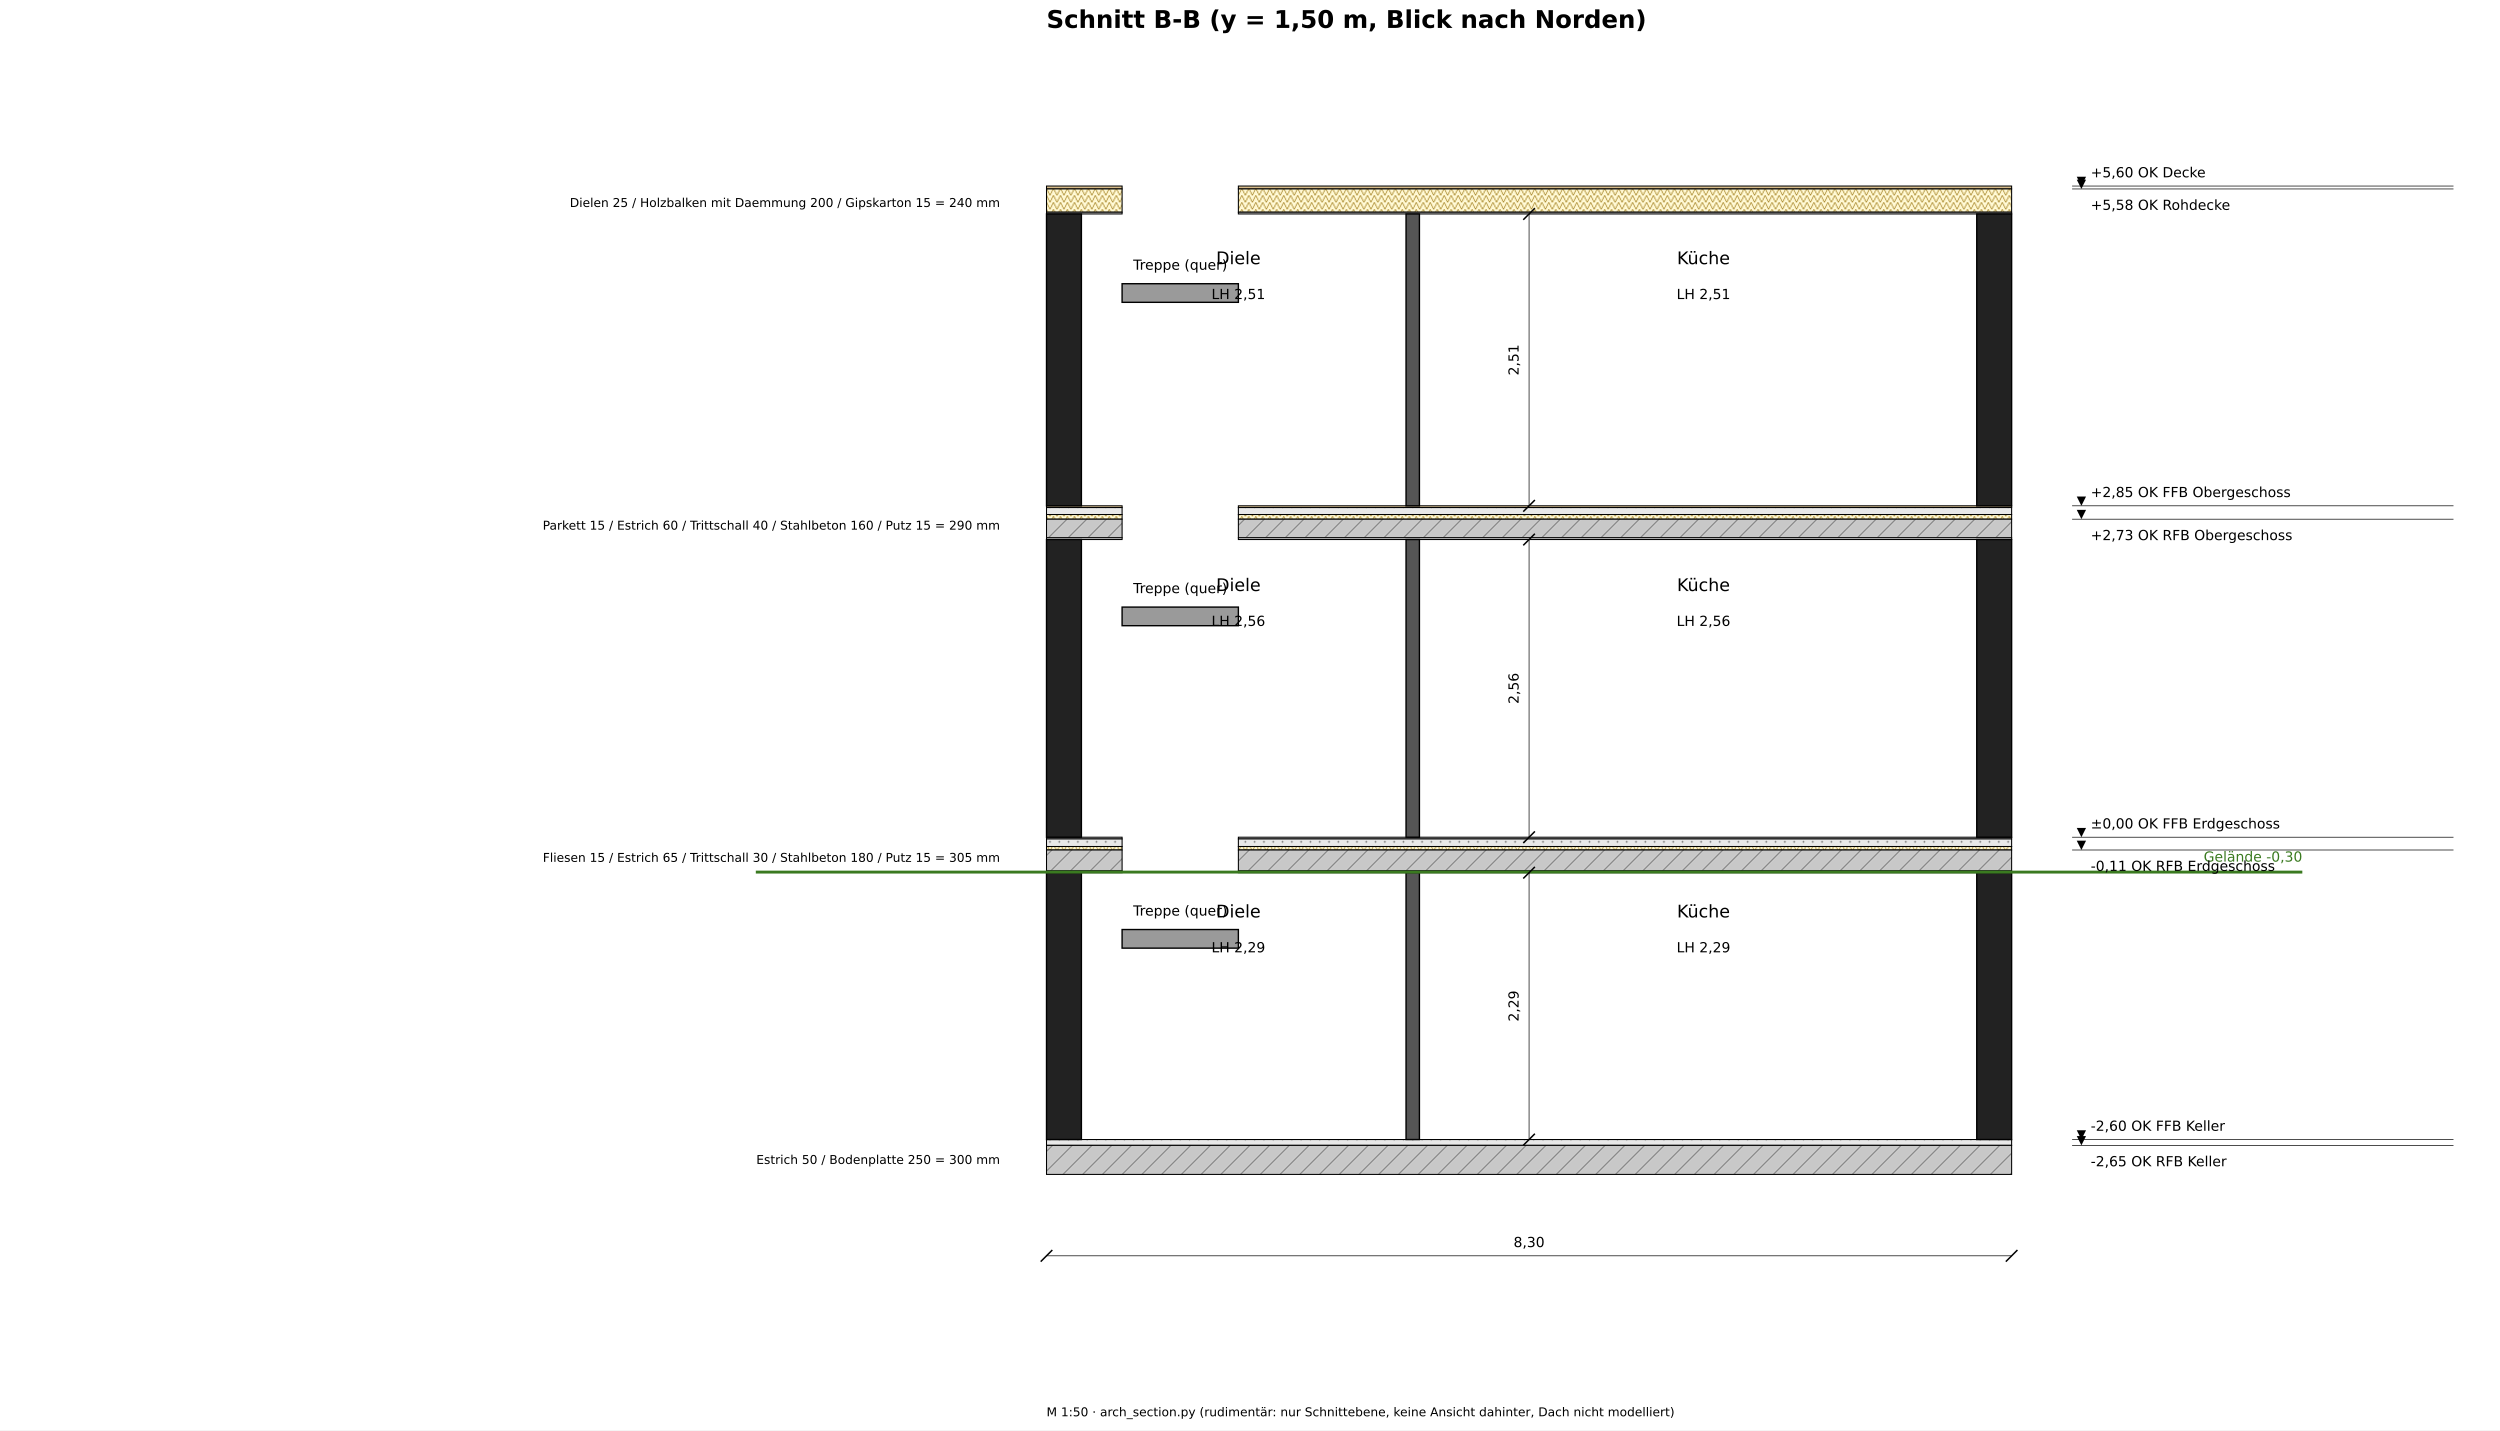
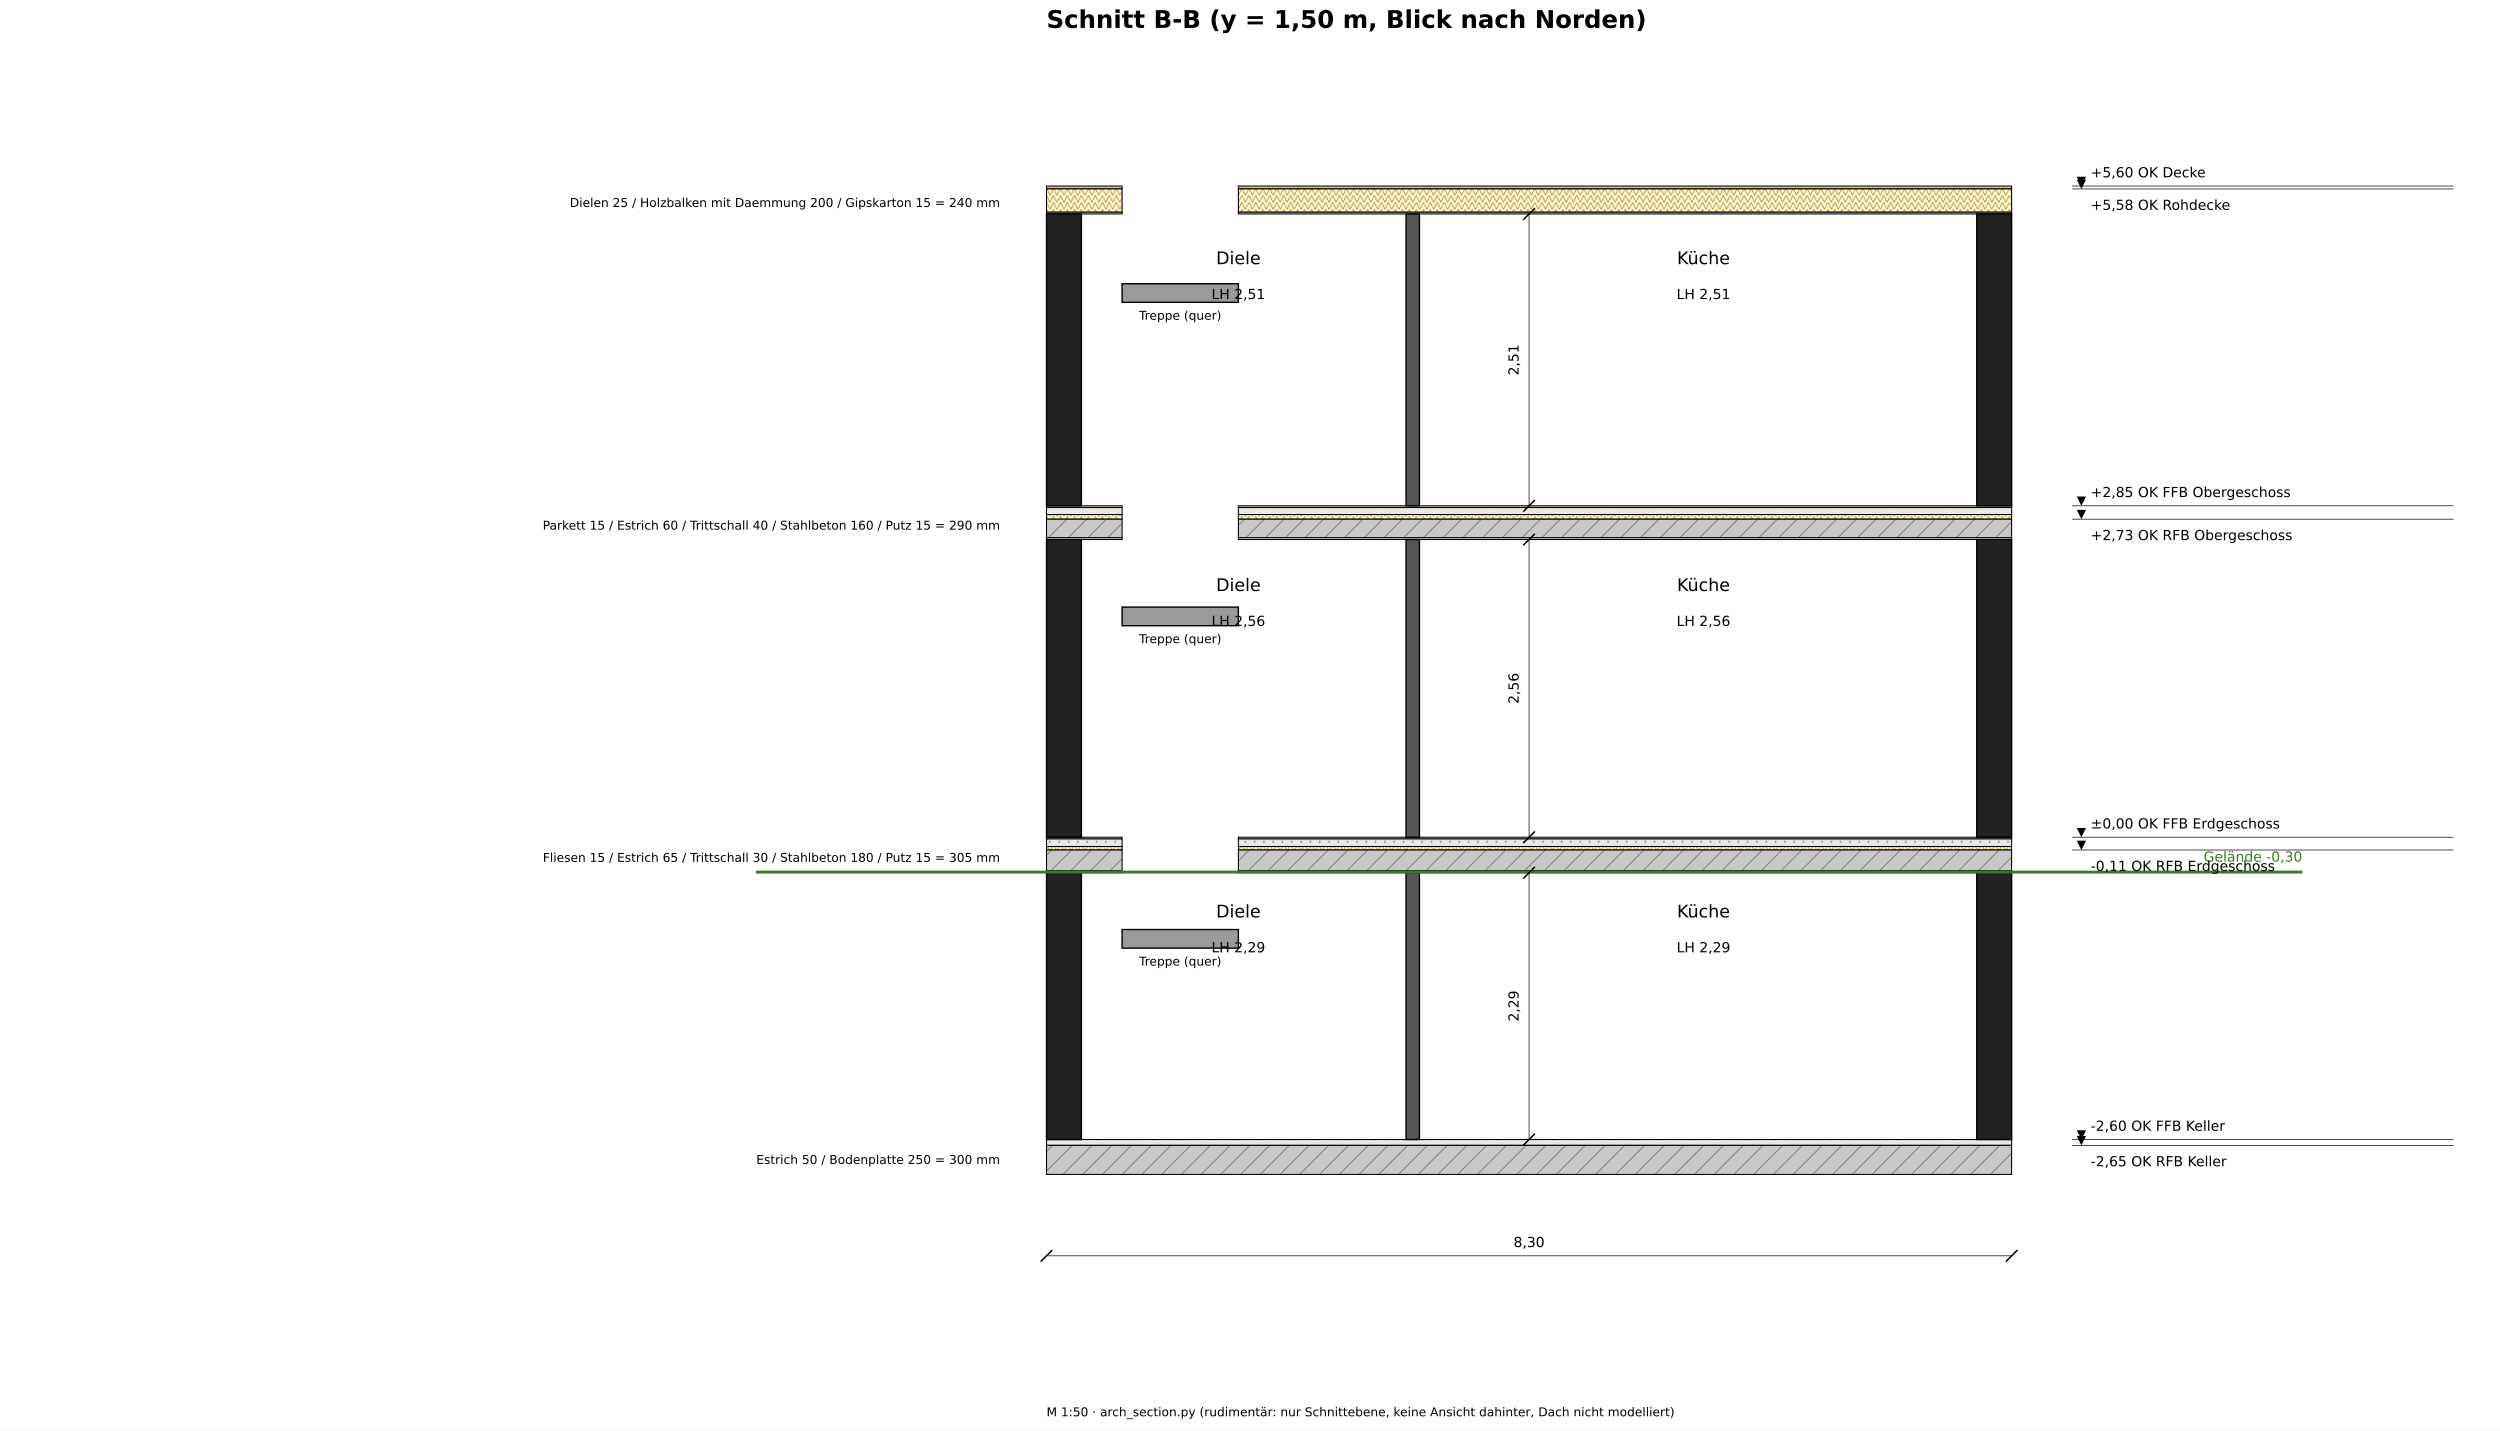
<svg xmlns="http://www.w3.org/2000/svg" width="430.0mm" height="246.0mm" viewBox="-9150 -7200 21500 12300" font-family="DejaVu Sans, sans-serif">
  <defs>
    <pattern id="concrete" patternUnits="userSpaceOnUse" width="120" height="120" patternTransform="rotate(45)">
      <rect width="120" height="120" fill="#c8c8c8" />
      <line x1="0" y1="0" x2="0" y2="120" stroke="#555" stroke-width="10" />
    </pattern>
    <pattern id="screed" patternUnits="userSpaceOnUse" width="80" height="80">
      <rect width="80" height="80" fill="#e8e8e8" />
      <circle cx="40" cy="40" r="8" fill="#777" />
    </pattern>
    <pattern id="insulation" patternUnits="userSpaceOnUse" width="120" height="60">
      <rect width="120" height="60" fill="#fff6d0" />
      <path d="M0 60 L30 0 L60 60 L90 0 L120 60" fill="none" stroke="#a08020" stroke-width="6" />
    </pattern>
    <pattern id="wood" patternUnits="userSpaceOnUse" width="200" height="40">
      <rect width="200" height="40" fill="#e9cf9f" />
      <line x1="0" y1="20" x2="200" y2="20" stroke="#8a6a30" stroke-width="5" />
    </pattern>
    <pattern id="plaster" patternUnits="userSpaceOnUse" width="50" height="50">
      <rect width="50" height="50" fill="#f7f7f7" />
    </pattern>
    <pattern id="todo" patternUnits="userSpaceOnUse" width="150" height="150" patternTransform="rotate(45)">
      <rect width="150" height="150" fill="#ffe0e0" />
      <line x1="0" y1="0" x2="0" y2="150" stroke="#e05050" stroke-width="8" />
    </pattern>
  </defs>
  <rect x="-9150.0" y="-7200" width="21500.0" height="12300.0" fill="white" />
  <rect x="-150" y="2600" width="8300" height="50" fill="url(#screed)" stroke="#000" stroke-width="9" />
  <rect x="-150" y="2650" width="8300" height="250" fill="url(#concrete)" stroke="#000" stroke-width="9" />
  <rect x="-150" y="0" width="650" height="15" fill="url(#plaster)" stroke="#000" stroke-width="9" />
  <rect x="1500" y="0" width="6650" height="15" fill="url(#plaster)" stroke="#000" stroke-width="9" />
  <rect x="-150" y="15" width="650" height="65" fill="url(#screed)" stroke="#000" stroke-width="9" />
  <rect x="1500" y="15" width="6650" height="65" fill="url(#screed)" stroke="#000" stroke-width="9" />
  <rect x="-150" y="80" width="650" height="30" fill="url(#insulation)" stroke="#000" stroke-width="9" />
  <rect x="1500" y="80" width="6650" height="30" fill="url(#insulation)" stroke="#000" stroke-width="9" />
  <rect x="-150" y="110" width="650" height="180" fill="url(#concrete)" stroke="#000" stroke-width="9" />
  <rect x="1500" y="110" width="6650" height="180" fill="url(#concrete)" stroke="#000" stroke-width="9" />
  <rect x="-150" y="290" width="650" height="15" fill="url(#plaster)" stroke="#000" stroke-width="9" />
  <rect x="1500" y="290" width="6650" height="15" fill="url(#plaster)" stroke="#000" stroke-width="9" />
  <rect x="-150" y="-2850" width="650" height="15" fill="url(#wood)" stroke="#000" stroke-width="9" />
  <rect x="1500" y="-2850" width="6650" height="15" fill="url(#wood)" stroke="#000" stroke-width="9" />
  <rect x="-150" y="-2835" width="650" height="60" fill="url(#screed)" stroke="#000" stroke-width="9" />
  <rect x="1500" y="-2835" width="6650" height="60" fill="url(#screed)" stroke="#000" stroke-width="9" />
  <rect x="-150" y="-2775" width="650" height="40" fill="url(#insulation)" stroke="#000" stroke-width="9" />
  <rect x="1500" y="-2775" width="6650" height="40" fill="url(#insulation)" stroke="#000" stroke-width="9" />
  <rect x="-150" y="-2735" width="650" height="160" fill="url(#concrete)" stroke="#000" stroke-width="9" />
  <rect x="1500" y="-2735" width="6650" height="160" fill="url(#concrete)" stroke="#000" stroke-width="9" />
  <rect x="-150" y="-2575" width="650" height="15" fill="url(#plaster)" stroke="#000" stroke-width="9" />
  <rect x="1500" y="-2575" width="6650" height="15" fill="url(#plaster)" stroke="#000" stroke-width="9" />
  <rect x="-150" y="-5600" width="650" height="25" fill="url(#wood)" stroke="#000" stroke-width="9" />
  <rect x="1500" y="-5600" width="6650" height="25" fill="url(#wood)" stroke="#000" stroke-width="9" />
  <rect x="-150" y="-5575" width="650" height="200" fill="url(#insulation)" stroke="#000" stroke-width="9" />
  <rect x="1500" y="-5575" width="6650" height="200" fill="url(#insulation)" stroke="#000" stroke-width="9" />
  <rect x="-150" y="-5375" width="650" height="15" fill="#dddddd" stroke="#000" stroke-width="9" />
  <rect x="1500" y="-5375" width="6650" height="15" fill="#dddddd" stroke="#000" stroke-width="9" />
  <rect x="-150" y="305" width="300" height="2295" fill="#222" stroke="#000" stroke-width="12" />
  <rect x="2942" y="305" width="115" height="2295" fill="#555" stroke="#000" stroke-width="12" />
  <rect x="7850" y="305" width="300" height="2295" fill="#222" stroke="#000" stroke-width="12" />
  <rect x="-150" y="-2560" width="300" height="2560" fill="#222" stroke="#000" stroke-width="12" />
  <rect x="2942" y="-2560" width="115" height="2560" fill="#555" stroke="#000" stroke-width="12" />
  <rect x="7850" y="-2560" width="300" height="2560" fill="#222" stroke="#000" stroke-width="12" />
  <rect x="-150" y="-5360" width="300" height="2510" fill="#222" stroke="#000" stroke-width="12" />
  <rect x="2942" y="-5360" width="115" height="2510" fill="#555" stroke="#000" stroke-width="12" />
  <rect x="7850" y="-5360" width="300" height="2510" fill="#222" stroke="#000" stroke-width="12" />
  <rect x="500" y="794" width="1000" height="160" fill="#9a9a9a" stroke="#000" stroke-width="12" />
-   <text x="1000" y="674" font-size="120" text-anchor="middle">Treppe (quer)</text>
+   <text x="1000" y="1104" font-size="105" text-anchor="middle">Treppe (quer)</text>
  <rect x="500" y="-1979" width="1000" height="160" fill="#9a9a9a" stroke="#000" stroke-width="12" />
-   <text x="1000" y="-2099" font-size="120" text-anchor="middle">Treppe (quer)</text>
+   <text x="1000" y="-1669" font-size="105" text-anchor="middle">Treppe (quer)</text>
  <rect x="500" y="-4760" width="1000" height="160" fill="#9a9a9a" stroke="#000" stroke-width="12" />
-   <text x="1000" y="-4880" font-size="120" text-anchor="middle">Treppe (quer)</text>
+   <text x="1000" y="-4450" font-size="105" text-anchor="middle">Treppe (quer)</text>
  <line x1="-2650" y1="300" x2="10650" y2="300" stroke="#3a7a20" stroke-width="25" />
  <text x="10650" y="210" font-size="120" text-anchor="end" fill="#3a7a20">Gelände -0,30</text>
  <text x="1500" y="690" font-size="150" text-anchor="middle">Diele</text>
  <text x="1500" y="990" font-size="120" text-anchor="middle">LH 2,29</text>
  <text x="5500" y="690" font-size="150" text-anchor="middle">Küche</text>
  <text x="5500" y="990" font-size="120" text-anchor="middle">LH 2,29</text>
  <text x="1500" y="-2117" font-size="150" text-anchor="middle">Diele</text>
  <text x="1500" y="-1817" font-size="120" text-anchor="middle">LH 2,56</text>
  <text x="5500" y="-2117" font-size="150" text-anchor="middle">Küche</text>
  <text x="5500" y="-1817" font-size="120" text-anchor="middle">LH 2,56</text>
  <text x="1500" y="-4928" font-size="150" text-anchor="middle">Diele</text>
  <text x="1500" y="-4628" font-size="120" text-anchor="middle">LH 2,51</text>
  <text x="5500" y="-4928" font-size="150" text-anchor="middle">Küche</text>
  <text x="5500" y="-4628" font-size="120" text-anchor="middle">LH 2,51</text>
  <text x="-550" y="2810" font-size="105" text-anchor="end" fill="#000">Estrich 50 / Bodenplatte 250 = 300 mm</text>
  <text x="-550" y="212" font-size="105" text-anchor="end" fill="#000">Fliesen 15 / Estrich 65 / Trittschall 30 / Stahlbeton 180 / Putz 15 = 305 mm</text>
  <text x="-550" y="-2645" font-size="105" text-anchor="end" fill="#000">Parkett 15 / Estrich 60 / Trittschall 40 / Stahlbeton 160 / Putz 15 = 290 mm</text>
  <text x="-550" y="-5420" font-size="105" text-anchor="end" fill="#000">Dielen 25 / Holzbalken mit Daemmung 200 / Gipskarton 15 = 240 mm</text>
  <path d="M8750 2600 l-40 -80 h80 z" fill="#000" />
  <line x1="8670" y1="2600" x2="11950" y2="2600" stroke="#000" stroke-width="6" />
  <text x="8830" y="2525" font-size="120">-2,60  OK FFB Keller</text>
  <path d="M8750 2650 l-40 -80 h80 z" fill="#000" />
  <line x1="8670" y1="2650" x2="11950" y2="2650" stroke="#000" stroke-width="6" />
  <text x="8830" y="2830" font-size="120">-2,65  OK RFB Keller</text>
  <path d="M8750 0 l-40 -80 h80 z" fill="#000" />
  <line x1="8670" y1="0" x2="11950" y2="0" stroke="#000" stroke-width="6" />
  <text x="8830" y="-75" font-size="120">±0,00  OK FFB Erdgeschoss</text>
  <path d="M8750 110 l-40 -80 h80 z" fill="#000" />
  <line x1="8670" y1="110" x2="11950" y2="110" stroke="#000" stroke-width="6" />
  <text x="8830" y="290" font-size="120">-0,11  OK RFB Erdgeschoss</text>
  <path d="M8750 -2850 l-40 -80 h80 z" fill="#000" />
  <line x1="8670" y1="-2850" x2="11950" y2="-2850" stroke="#000" stroke-width="6" />
  <text x="8830" y="-2925" font-size="120">+2,85  OK FFB Obergeschoss</text>
  <path d="M8750 -2735 l-40 -80 h80 z" fill="#000" />
  <line x1="8670" y1="-2735" x2="11950" y2="-2735" stroke="#000" stroke-width="6" />
  <text x="8830" y="-2555" font-size="120">+2,73  OK RFB Obergeschoss</text>
  <path d="M8750 -5600 l-40 -80 h80 z" fill="#000" />
  <line x1="8670" y1="-5600" x2="11950" y2="-5600" stroke="#000" stroke-width="6" />
  <text x="8830" y="-5675" font-size="120">+5,60  OK Decke</text>
  <path d="M8750 -5575 l-40 -80 h80 z" fill="#000" />
  <line x1="8670" y1="-5575" x2="11950" y2="-5575" stroke="#000" stroke-width="6" />
  <text x="8830" y="-5395" font-size="120">+5,58  OK Rohdecke</text>
  <line x1="4000" y1="2600" x2="4000" y2="305" stroke="#000" stroke-width="6" />
  <line x1="3950" y1="2650" x2="4050" y2="2550" stroke="#000" stroke-width="13" />
  <line x1="3950" y1="355" x2="4050" y2="255" stroke="#000" stroke-width="13" />
  <text x="3910" y="1452" font-size="120" text-anchor="middle" transform="rotate(-90 3910 1452)">2,29</text>
  <line x1="4000" y1="0" x2="4000" y2="-2560" stroke="#000" stroke-width="6" />
  <line x1="3950" y1="50" x2="4050" y2="-50" stroke="#000" stroke-width="13" />
  <line x1="3950" y1="-2510" x2="4050" y2="-2610" stroke="#000" stroke-width="13" />
  <text x="3910" y="-1280" font-size="120" text-anchor="middle" transform="rotate(-90 3910 -1280)">2,56</text>
  <line x1="4000" y1="-2850" x2="4000" y2="-5360" stroke="#000" stroke-width="6" />
  <line x1="3950" y1="-2800" x2="4050" y2="-2900" stroke="#000" stroke-width="13" />
  <line x1="3950" y1="-5310" x2="4050" y2="-5410" stroke="#000" stroke-width="13" />
  <text x="3910" y="-4105" font-size="120" text-anchor="middle" transform="rotate(-90 3910 -4105)">2,51</text>
  <line x1="-150" y1="3600" x2="8150" y2="3600" stroke="#000" stroke-width="6" />
  <line x1="-200" y1="3650" x2="-100" y2="3550" stroke="#000" stroke-width="13" />
  <line x1="8100" y1="3650" x2="8200" y2="3550" stroke="#000" stroke-width="13" />
  <text x="4000" y="3525" font-size="120" text-anchor="middle">8,30</text>
  <text x="-150" y="-6960" font-size="210" font-weight="bold">Schnitt B-B  (y = 1,50 m, Blick nach Norden)</text>
  <text x="-150" y="4980" font-size="105">M 1:50 · arch_section.py (rudimentär: nur Schnittebene, keine Ansicht dahinter, Dach nicht modelliert)</text>
</svg>
